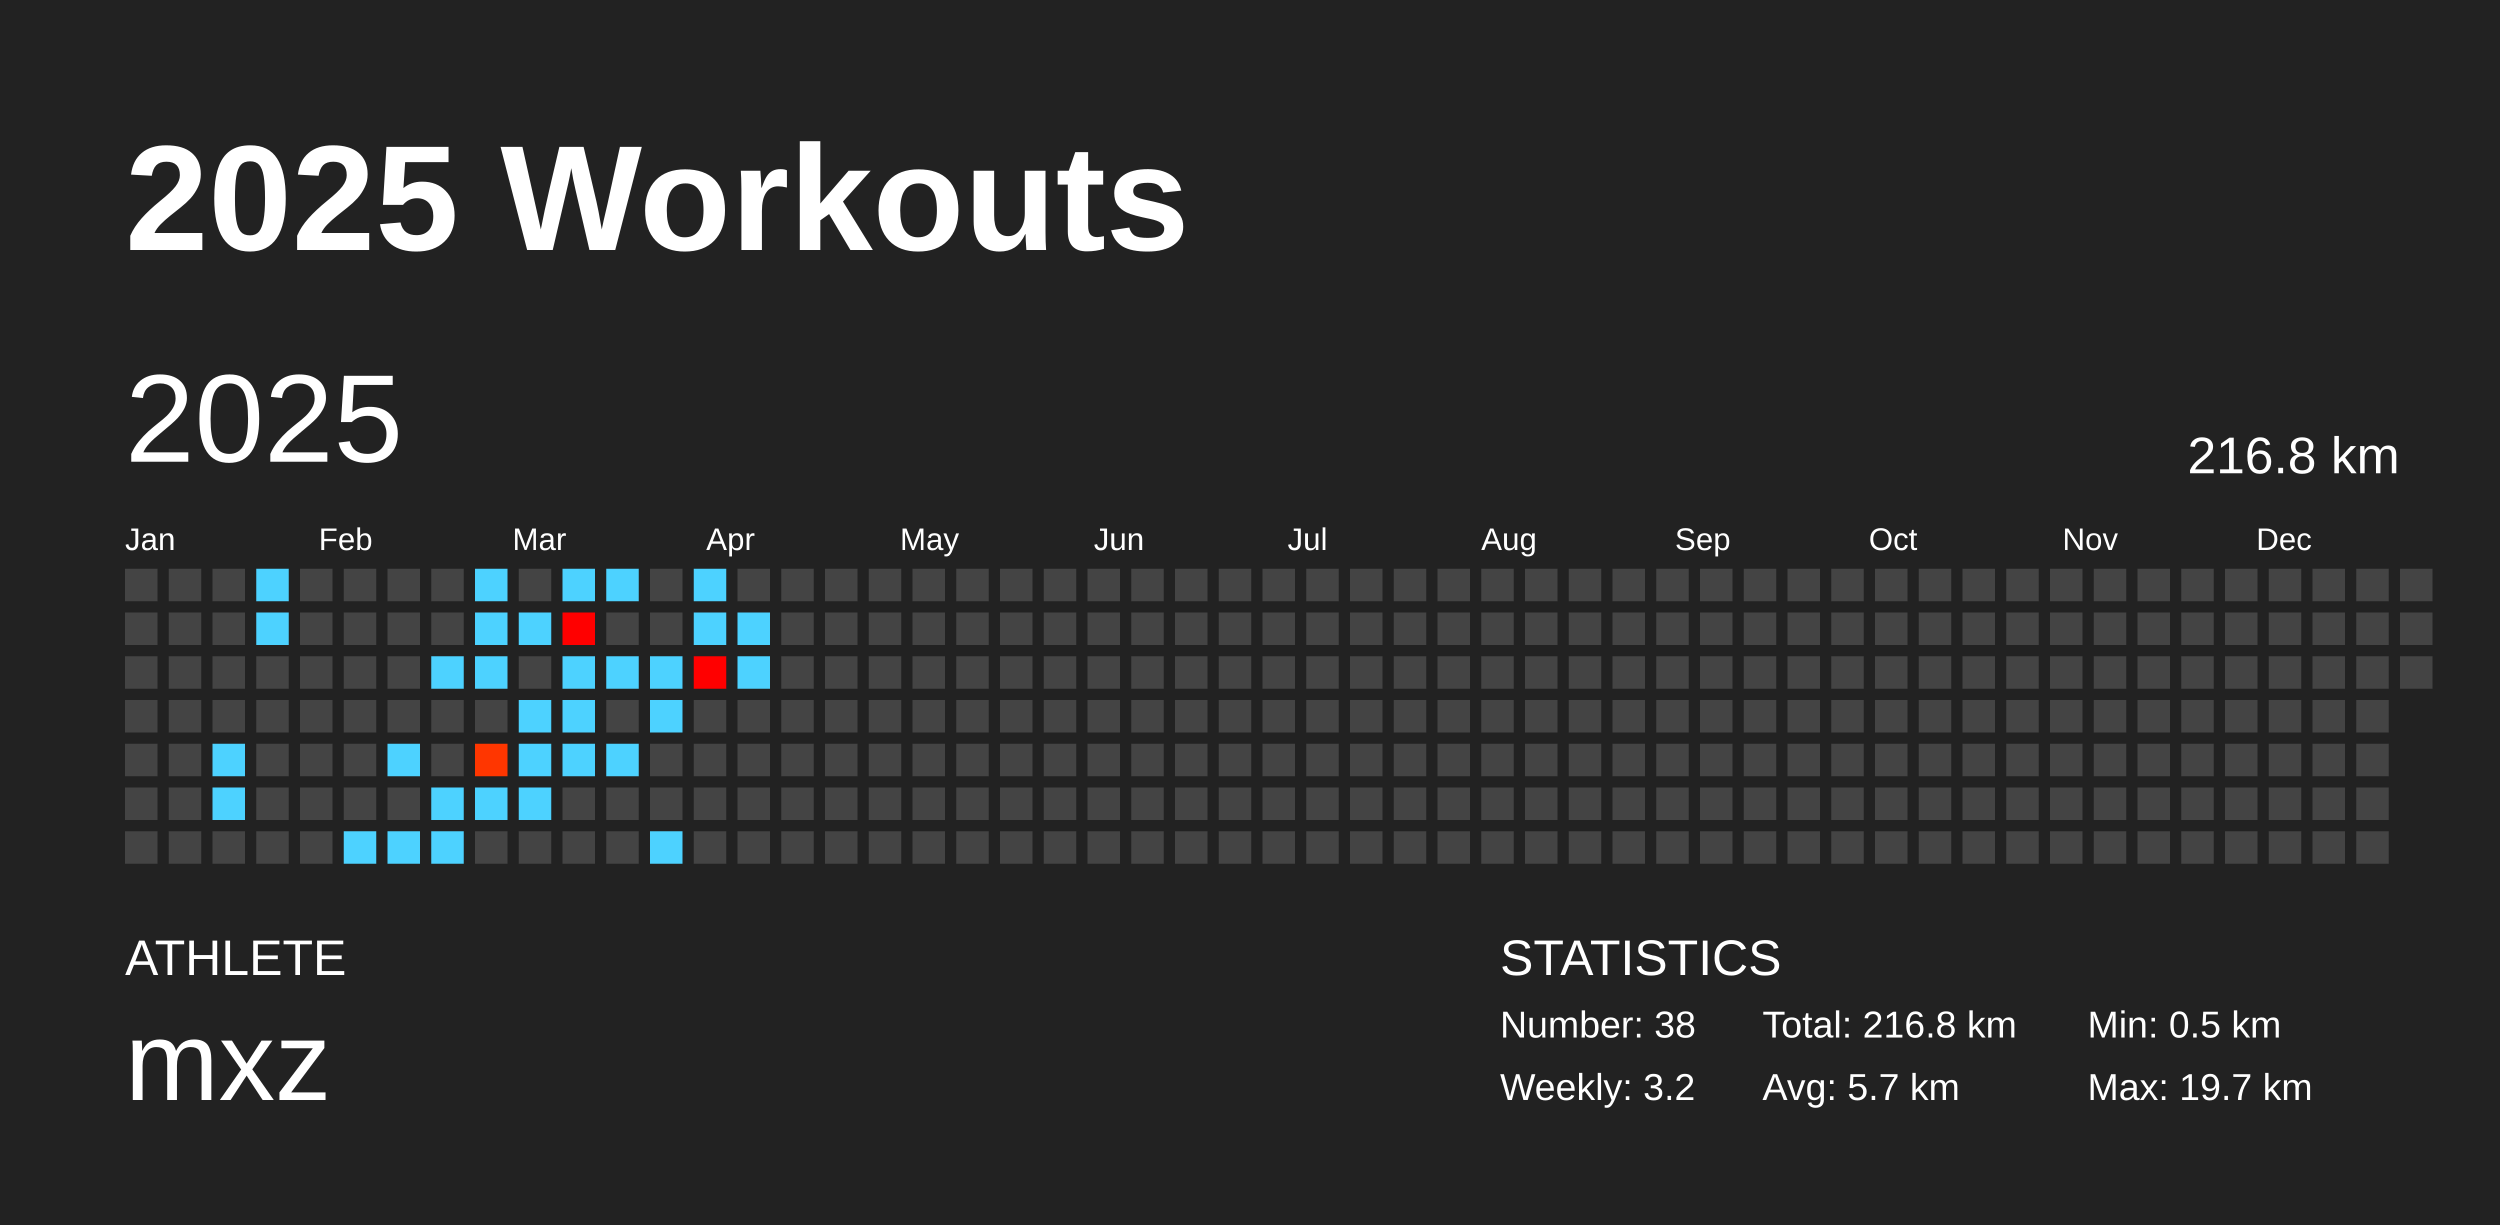
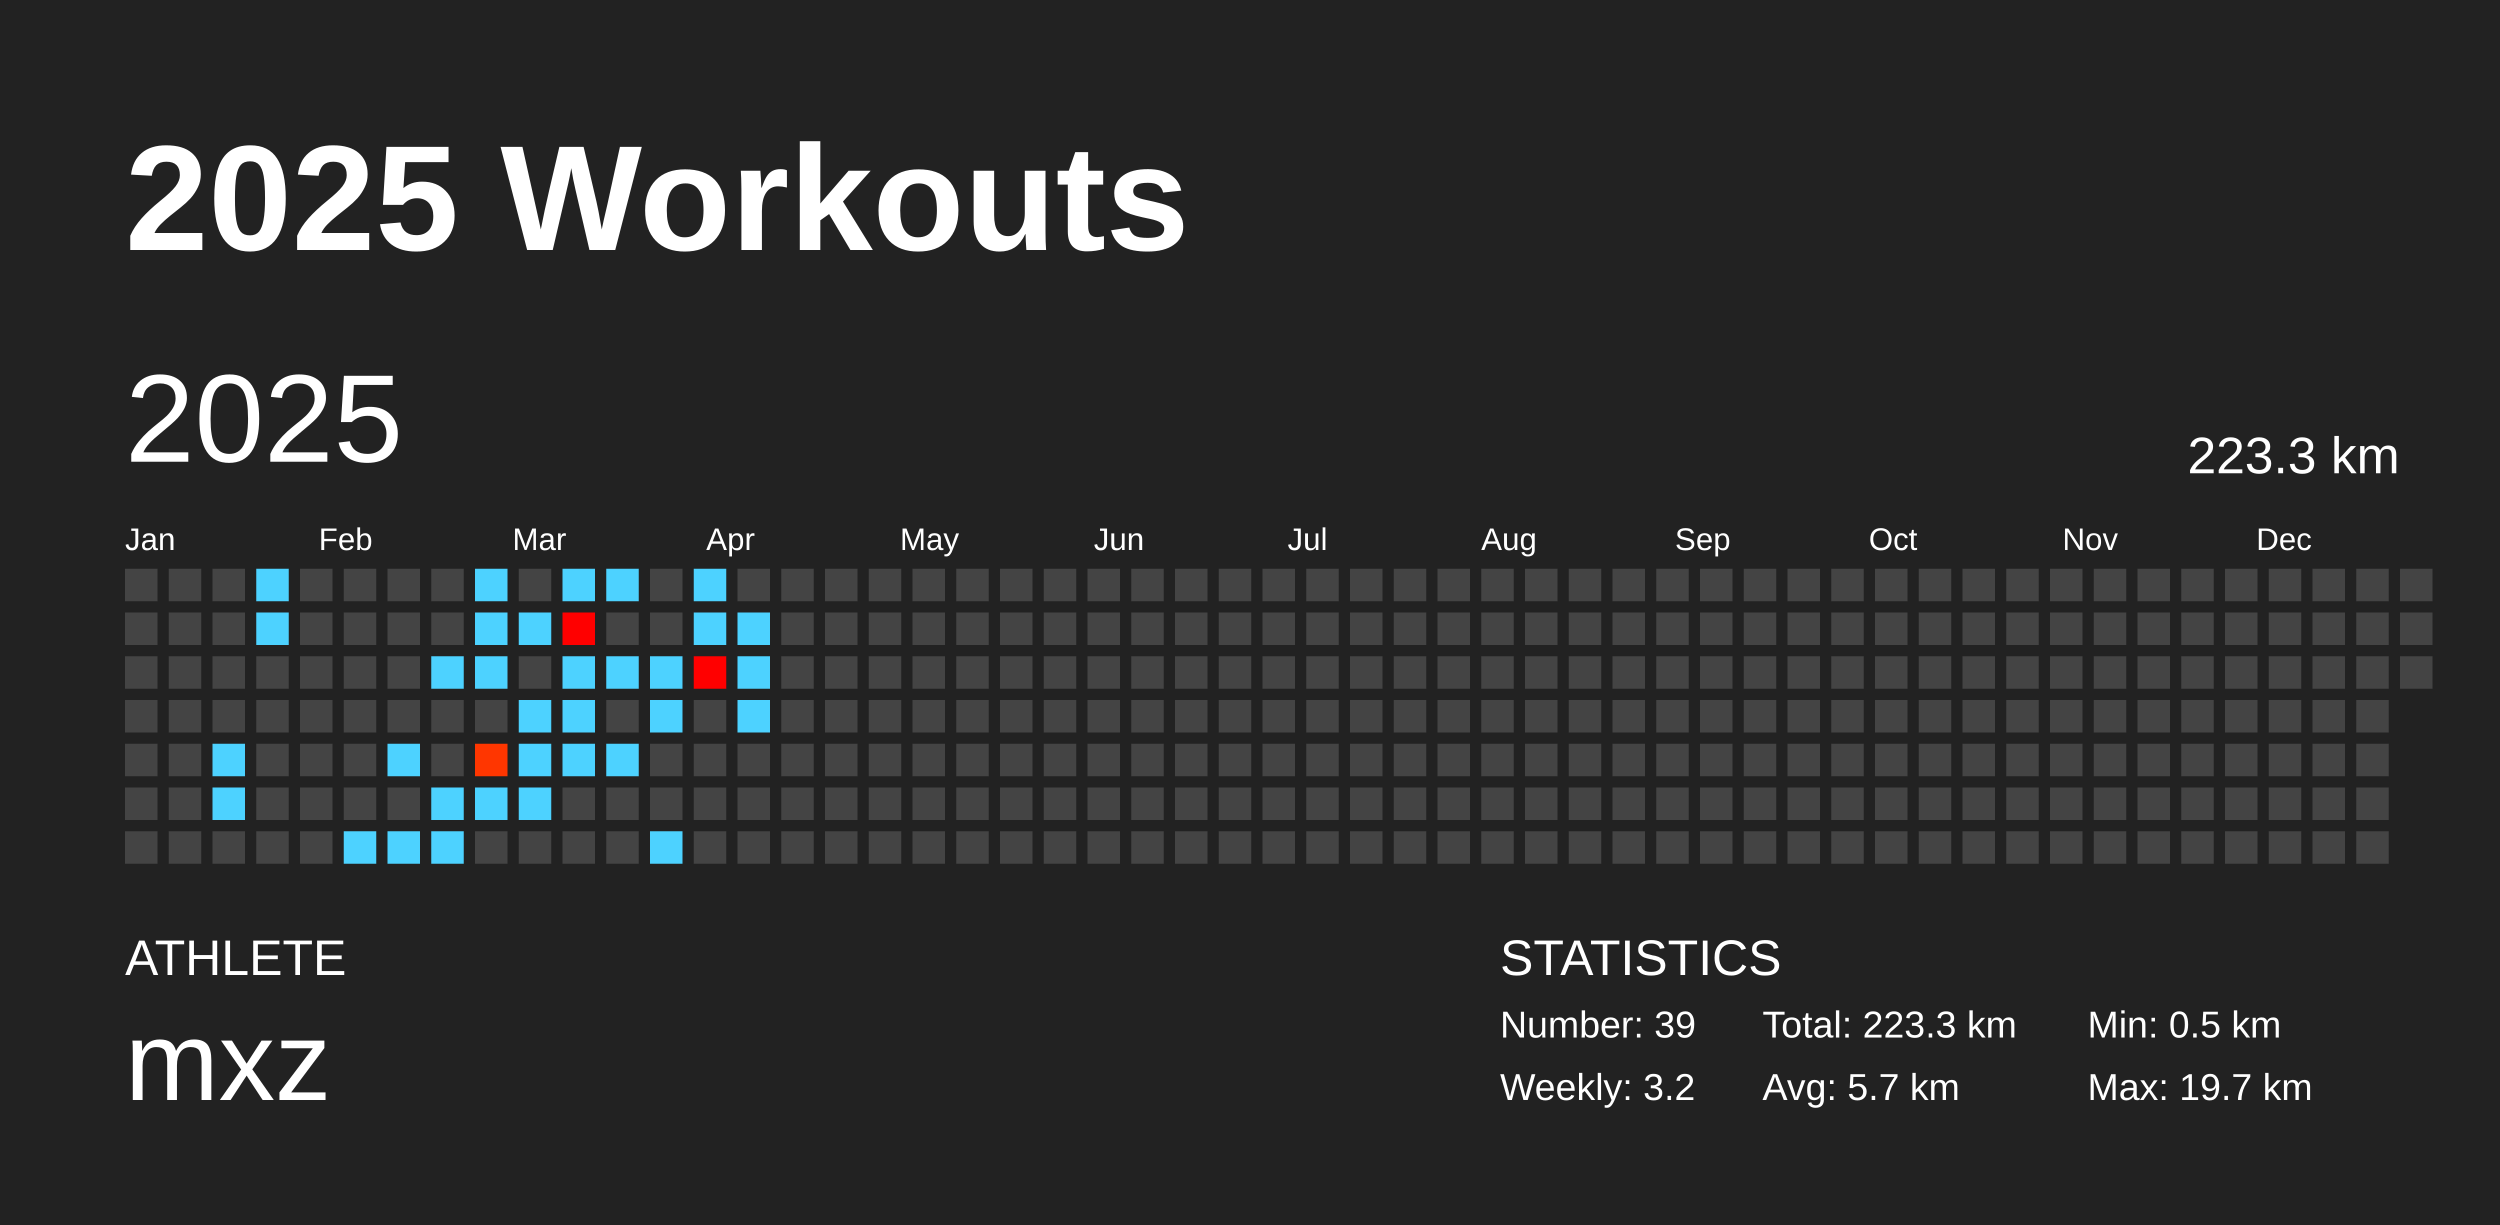
<svg xmlns="http://www.w3.org/2000/svg" baseProfile="full" height="98mm" version="1.1" viewBox="0,0,200,98" width="200mm">
  <defs />
  <rect fill="#222222" height="98" width="200" x="0" y="0" />
  <text fill="#FFFFFF" style="font-size:12px; font-family:Arial; font-weight:bold;" x="10" y="20">2025 Workouts</text>
  <text fill="#FFFFFF" style="font-size:4px; font-family:Arial" x="10" y="78">ATHLETE</text>
  <text fill="#FFFFFF" style="font-size:9px; font-family:Arial" x="10" y="88">mxz</text>
  <text fill="#FFFFFF" style="font-size:4px; font-family:Arial" x="120" y="78">STATISTICS</text>
-   <text fill="#FFFFFF" style="font-size:3px; font-family:Arial" x="120" y="83">Number: 38</text>
+   <text fill="#FFFFFF" style="font-size:3px; font-family:Arial" x="120" y="83">Number: 39</text>
  <text fill="#FFFFFF" style="font-size:3px; font-family:Arial" x="120" y="88">Weekly: 3.2</text>
-   <text fill="#FFFFFF" style="font-size:3px; font-family:Arial" x="141" y="83">Total: 216.8 km</text>
+   <text fill="#FFFFFF" style="font-size:3px; font-family:Arial" x="141" y="83">Total: 223.3 km</text>
  <text fill="#FFFFFF" style="font-size:3px; font-family:Arial" x="141" y="88">Avg: 5.7 km</text>
  <text fill="#FFFFFF" style="font-size:3px; font-family:Arial" x="167" y="83">Min: 0.5 km</text>
  <text fill="#FFFFFF" style="font-size:3px; font-family:Arial" x="167" y="88">Max: 19.7 km</text>
  <text dominant-baseline="hanging" fill="#FFFFFF" style="font-size:10.0px; font-family:Arial;" x="10" y="30">2025</text>
-   <text dominant-baseline="hanging" fill="#FFFFFF" style="font-size:4.125px; font-family:Arial;" x="175" y="35">216.8 km</text>
+   <text dominant-baseline="hanging" fill="#FFFFFF" style="font-size:4.125px; font-family:Arial;" x="175" y="35">223.3 km</text>
  <text fill="#FFFFFF" style="font-size:2.5px; font-family:Arial" x="10.0" y="44">Jan</text>
  <text fill="#FFFFFF" style="font-size:2.5px; font-family:Arial" x="25.5" y="44">Feb</text>
  <text fill="#FFFFFF" style="font-size:2.5px; font-family:Arial" x="41.0" y="44">Mar</text>
  <text fill="#FFFFFF" style="font-size:2.5px; font-family:Arial" x="56.5" y="44">Apr</text>
  <text fill="#FFFFFF" style="font-size:2.5px; font-family:Arial" x="72.0" y="44">May</text>
  <text fill="#FFFFFF" style="font-size:2.5px; font-family:Arial" x="87.5" y="44">Jun</text>
  <text fill="#FFFFFF" style="font-size:2.5px; font-family:Arial" x="103.0" y="44">Jul</text>
  <text fill="#FFFFFF" style="font-size:2.5px; font-family:Arial" x="118.5" y="44">Aug</text>
  <text fill="#FFFFFF" style="font-size:2.5px; font-family:Arial" x="134.0" y="44">Sep</text>
  <text fill="#FFFFFF" style="font-size:2.5px; font-family:Arial" x="149.5" y="44">Oct</text>
  <text fill="#FFFFFF" style="font-size:2.5px; font-family:Arial" x="165.0" y="44">Nov</text>
  <text fill="#FFFFFF" style="font-size:2.5px; font-family:Arial" x="180.5" y="44">Dec</text>
  <rect fill="#444444" height="2.6" width="2.6" x="10.0" y="45.5" />
  <rect fill="#444444" height="2.6" width="2.6" x="10.0" y="49.0" />
  <rect fill="#444444" height="2.6" width="2.6" x="10.0" y="52.5" />
  <rect fill="#444444" height="2.6" width="2.6" x="10.0" y="56.0" />
  <rect fill="#444444" height="2.6" width="2.6" x="10.0" y="59.5" />
  <rect fill="#444444" height="2.6" width="2.6" x="10.0" y="63.0" />
  <rect fill="#444444" height="2.6" width="2.6" x="10.0" y="66.5" />
  <rect fill="#444444" height="2.6" width="2.6" x="13.5" y="45.5" />
  <rect fill="#444444" height="2.6" width="2.6" x="13.5" y="49.0" />
  <rect fill="#444444" height="2.6" width="2.6" x="13.5" y="52.5" />
  <rect fill="#444444" height="2.6" width="2.6" x="13.5" y="56.0" />
  <rect fill="#444444" height="2.6" width="2.6" x="13.5" y="59.5" />
  <rect fill="#444444" height="2.6" width="2.6" x="13.5" y="63.0" />
  <rect fill="#444444" height="2.6" width="2.6" x="13.5" y="66.5" />
  <rect fill="#444444" height="2.6" width="2.6" x="17.0" y="45.5" />
  <rect fill="#444444" height="2.6" width="2.6" x="17.0" y="49.0" />
  <rect fill="#444444" height="2.6" width="2.6" x="17.0" y="52.5" />
  <rect fill="#444444" height="2.6" width="2.6" x="17.0" y="56.0" />
  <rect fill="#4dd2ff" height="2.6" width="2.6" x="17.0" y="59.5" />
  <rect fill="#4dd2ff" height="2.6" width="2.6" x="17.0" y="63.0" />
  <rect fill="#444444" height="2.6" width="2.6" x="17.0" y="66.5" />
  <rect fill="#4dd2ff" height="2.6" width="2.6" x="20.5" y="45.5" />
  <rect fill="#4dd2ff" height="2.6" width="2.6" x="20.5" y="49.0" />
  <rect fill="#444444" height="2.6" width="2.6" x="20.5" y="52.5" />
  <rect fill="#444444" height="2.6" width="2.6" x="20.5" y="56.0" />
  <rect fill="#444444" height="2.6" width="2.6" x="20.5" y="59.5" />
  <rect fill="#444444" height="2.6" width="2.6" x="20.5" y="63.0" />
  <rect fill="#444444" height="2.6" width="2.6" x="20.5" y="66.5" />
  <rect fill="#444444" height="2.6" width="2.6" x="24.0" y="45.5" />
  <rect fill="#444444" height="2.6" width="2.6" x="24.0" y="49.0" />
  <rect fill="#444444" height="2.6" width="2.6" x="24.0" y="52.5" />
  <rect fill="#444444" height="2.6" width="2.6" x="24.0" y="56.0" />
  <rect fill="#444444" height="2.6" width="2.6" x="24.0" y="59.5" />
  <rect fill="#444444" height="2.6" width="2.6" x="24.0" y="63.0" />
  <rect fill="#444444" height="2.6" width="2.6" x="24.0" y="66.5" />
  <rect fill="#444444" height="2.6" width="2.6" x="27.5" y="45.5" />
  <rect fill="#444444" height="2.6" width="2.6" x="27.5" y="49.0" />
  <rect fill="#444444" height="2.6" width="2.6" x="27.5" y="52.5" />
  <rect fill="#444444" height="2.6" width="2.6" x="27.5" y="56.0" />
  <rect fill="#444444" height="2.6" width="2.6" x="27.5" y="59.5" />
  <rect fill="#444444" height="2.6" width="2.6" x="27.5" y="63.0" />
  <rect fill="#4dd2ff" height="2.6" width="2.6" x="27.5" y="66.5" />
  <rect fill="#444444" height="2.6" width="2.6" x="31.0" y="45.5" />
  <rect fill="#444444" height="2.6" width="2.6" x="31.0" y="49.0" />
  <rect fill="#444444" height="2.6" width="2.6" x="31.0" y="52.5" />
  <rect fill="#444444" height="2.6" width="2.6" x="31.0" y="56.0" />
  <rect fill="#4dd2ff" height="2.6" width="2.6" x="31.0" y="59.5" />
  <rect fill="#444444" height="2.6" width="2.6" x="31.0" y="63.0" />
  <rect fill="#4dd2ff" height="2.6" width="2.6" x="31.0" y="66.5" />
  <rect fill="#444444" height="2.6" width="2.6" x="34.5" y="45.5" />
  <rect fill="#444444" height="2.6" width="2.6" x="34.5" y="49.0" />
  <rect fill="#4dd2ff" height="2.6" width="2.6" x="34.5" y="52.5" />
  <rect fill="#444444" height="2.6" width="2.6" x="34.5" y="56.0" />
  <rect fill="#444444" height="2.6" width="2.6" x="34.5" y="59.5" />
  <rect fill="#4dd2ff" height="2.6" width="2.6" x="34.5" y="63.0" />
  <rect fill="#4dd2ff" height="2.6" width="2.6" x="34.5" y="66.5" />
  <rect fill="#4dd2ff" height="2.6" width="2.6" x="38.0" y="45.5" />
  <rect fill="#4dd2ff" height="2.6" width="2.6" x="38.0" y="49.0" />
  <rect fill="#4dd2ff" height="2.6" width="2.6" x="38.0" y="52.5" />
  <rect fill="#444444" height="2.6" width="2.6" x="38.0" y="56.0" />
  <rect fill="#ff3600" height="2.6" width="2.6" x="38.0" y="59.5" />
  <rect fill="#4dd2ff" height="2.6" width="2.6" x="38.0" y="63.0" />
  <rect fill="#444444" height="2.6" width="2.6" x="38.0" y="66.5" />
  <rect fill="#444444" height="2.6" width="2.6" x="41.5" y="45.5" />
  <rect fill="#4dd2ff" height="2.6" width="2.6" x="41.5" y="49.0" />
  <rect fill="#444444" height="2.6" width="2.6" x="41.5" y="52.5" />
  <rect fill="#4dd2ff" height="2.6" width="2.6" x="41.5" y="56.0" />
  <rect fill="#4dd2ff" height="2.6" width="2.6" x="41.5" y="59.5" />
  <rect fill="#4dd2ff" height="2.6" width="2.6" x="41.5" y="63.0" />
  <rect fill="#444444" height="2.6" width="2.6" x="41.5" y="66.5" />
  <rect fill="#4dd2ff" height="2.6" width="2.6" x="45.0" y="45.5" />
  <rect fill="red" height="2.6" width="2.6" x="45.0" y="49.0" />
  <rect fill="#4dd2ff" height="2.6" width="2.6" x="45.0" y="52.5" />
  <rect fill="#4dd2ff" height="2.6" width="2.6" x="45.0" y="56.0" />
  <rect fill="#4dd2ff" height="2.6" width="2.6" x="45.0" y="59.5" />
  <rect fill="#444444" height="2.6" width="2.6" x="45.0" y="63.0" />
  <rect fill="#444444" height="2.6" width="2.6" x="45.0" y="66.5" />
  <rect fill="#4dd2ff" height="2.6" width="2.6" x="48.5" y="45.5" />
  <rect fill="#444444" height="2.6" width="2.6" x="48.5" y="49.0" />
  <rect fill="#4dd2ff" height="2.6" width="2.6" x="48.5" y="52.5" />
  <rect fill="#444444" height="2.6" width="2.6" x="48.5" y="56.0" />
  <rect fill="#4dd2ff" height="2.6" width="2.6" x="48.5" y="59.5" />
  <rect fill="#444444" height="2.6" width="2.6" x="48.5" y="63.0" />
  <rect fill="#444444" height="2.6" width="2.6" x="48.5" y="66.5" />
  <rect fill="#444444" height="2.6" width="2.6" x="52.0" y="45.5" />
  <rect fill="#444444" height="2.6" width="2.6" x="52.0" y="49.0" />
  <rect fill="#4dd2ff" height="2.6" width="2.6" x="52.0" y="52.5" />
  <rect fill="#4dd2ff" height="2.6" width="2.6" x="52.0" y="56.0" />
  <rect fill="#444444" height="2.6" width="2.6" x="52.0" y="59.5" />
  <rect fill="#444444" height="2.6" width="2.6" x="52.0" y="63.0" />
  <rect fill="#4dd2ff" height="2.6" width="2.6" x="52.0" y="66.5" />
  <rect fill="#4dd2ff" height="2.6" width="2.6" x="55.5" y="45.5" />
  <rect fill="#4dd2ff" height="2.6" width="2.6" x="55.5" y="49.0" />
  <rect fill="red" height="2.6" width="2.6" x="55.5" y="52.5" />
  <rect fill="#444444" height="2.6" width="2.6" x="55.5" y="56.0" />
  <rect fill="#444444" height="2.6" width="2.6" x="55.5" y="59.5" />
  <rect fill="#444444" height="2.6" width="2.6" x="55.5" y="63.0" />
  <rect fill="#444444" height="2.6" width="2.6" x="55.5" y="66.5" />
  <rect fill="#444444" height="2.6" width="2.6" x="59.0" y="45.5" />
  <rect fill="#4dd2ff" height="2.6" width="2.6" x="59.0" y="49.0" />
  <rect fill="#4dd2ff" height="2.6" width="2.6" x="59.0" y="52.5" />
-   <rect fill="#444444" height="2.6" width="2.6" x="59.0" y="56.0" />
+   <rect fill="#4dd2ff" height="2.6" width="2.6" x="59.0" y="56.0" />
  <rect fill="#444444" height="2.6" width="2.6" x="59.0" y="59.5" />
  <rect fill="#444444" height="2.6" width="2.6" x="59.0" y="63.0" />
  <rect fill="#444444" height="2.6" width="2.6" x="59.0" y="66.5" />
  <rect fill="#444444" height="2.6" width="2.6" x="62.5" y="45.5" />
  <rect fill="#444444" height="2.6" width="2.6" x="62.5" y="49.0" />
  <rect fill="#444444" height="2.6" width="2.6" x="62.5" y="52.5" />
  <rect fill="#444444" height="2.6" width="2.6" x="62.5" y="56.0" />
  <rect fill="#444444" height="2.6" width="2.6" x="62.5" y="59.5" />
  <rect fill="#444444" height="2.6" width="2.6" x="62.5" y="63.0" />
  <rect fill="#444444" height="2.6" width="2.6" x="62.5" y="66.5" />
  <rect fill="#444444" height="2.6" width="2.6" x="66.0" y="45.5" />
  <rect fill="#444444" height="2.6" width="2.6" x="66.0" y="49.0" />
  <rect fill="#444444" height="2.6" width="2.6" x="66.0" y="52.5" />
  <rect fill="#444444" height="2.6" width="2.6" x="66.0" y="56.0" />
  <rect fill="#444444" height="2.6" width="2.6" x="66.0" y="59.5" />
  <rect fill="#444444" height="2.6" width="2.6" x="66.0" y="63.0" />
  <rect fill="#444444" height="2.6" width="2.6" x="66.0" y="66.5" />
  <rect fill="#444444" height="2.6" width="2.6" x="69.5" y="45.5" />
  <rect fill="#444444" height="2.6" width="2.6" x="69.5" y="49.0" />
  <rect fill="#444444" height="2.6" width="2.6" x="69.5" y="52.5" />
  <rect fill="#444444" height="2.6" width="2.6" x="69.5" y="56.0" />
  <rect fill="#444444" height="2.6" width="2.6" x="69.5" y="59.5" />
  <rect fill="#444444" height="2.6" width="2.6" x="69.5" y="63.0" />
  <rect fill="#444444" height="2.6" width="2.6" x="69.5" y="66.5" />
  <rect fill="#444444" height="2.6" width="2.6" x="73.0" y="45.5" />
  <rect fill="#444444" height="2.6" width="2.6" x="73.0" y="49.0" />
  <rect fill="#444444" height="2.6" width="2.6" x="73.0" y="52.5" />
  <rect fill="#444444" height="2.6" width="2.6" x="73.0" y="56.0" />
  <rect fill="#444444" height="2.6" width="2.6" x="73.0" y="59.5" />
  <rect fill="#444444" height="2.6" width="2.6" x="73.0" y="63.0" />
  <rect fill="#444444" height="2.6" width="2.6" x="73.0" y="66.5" />
  <rect fill="#444444" height="2.6" width="2.6" x="76.5" y="45.5" />
  <rect fill="#444444" height="2.6" width="2.6" x="76.5" y="49.0" />
  <rect fill="#444444" height="2.6" width="2.6" x="76.5" y="52.5" />
  <rect fill="#444444" height="2.6" width="2.6" x="76.5" y="56.0" />
  <rect fill="#444444" height="2.6" width="2.6" x="76.5" y="59.5" />
  <rect fill="#444444" height="2.6" width="2.6" x="76.5" y="63.0" />
  <rect fill="#444444" height="2.6" width="2.6" x="76.5" y="66.5" />
  <rect fill="#444444" height="2.6" width="2.6" x="80.0" y="45.5" />
  <rect fill="#444444" height="2.6" width="2.6" x="80.0" y="49.0" />
  <rect fill="#444444" height="2.6" width="2.6" x="80.0" y="52.5" />
  <rect fill="#444444" height="2.6" width="2.6" x="80.0" y="56.0" />
  <rect fill="#444444" height="2.6" width="2.6" x="80.0" y="59.5" />
  <rect fill="#444444" height="2.6" width="2.6" x="80.0" y="63.0" />
  <rect fill="#444444" height="2.6" width="2.6" x="80.0" y="66.5" />
  <rect fill="#444444" height="2.6" width="2.6" x="83.5" y="45.5" />
  <rect fill="#444444" height="2.6" width="2.6" x="83.5" y="49.0" />
  <rect fill="#444444" height="2.6" width="2.6" x="83.5" y="52.5" />
  <rect fill="#444444" height="2.6" width="2.6" x="83.5" y="56.0" />
  <rect fill="#444444" height="2.6" width="2.6" x="83.5" y="59.5" />
  <rect fill="#444444" height="2.6" width="2.6" x="83.5" y="63.0" />
  <rect fill="#444444" height="2.6" width="2.6" x="83.5" y="66.5" />
  <rect fill="#444444" height="2.6" width="2.6" x="87.0" y="45.5" />
  <rect fill="#444444" height="2.6" width="2.6" x="87.0" y="49.0" />
  <rect fill="#444444" height="2.6" width="2.6" x="87.0" y="52.5" />
  <rect fill="#444444" height="2.6" width="2.6" x="87.0" y="56.0" />
  <rect fill="#444444" height="2.6" width="2.6" x="87.0" y="59.5" />
  <rect fill="#444444" height="2.6" width="2.6" x="87.0" y="63.0" />
  <rect fill="#444444" height="2.6" width="2.6" x="87.0" y="66.5" />
  <rect fill="#444444" height="2.6" width="2.6" x="90.5" y="45.5" />
  <rect fill="#444444" height="2.6" width="2.6" x="90.5" y="49.0" />
  <rect fill="#444444" height="2.6" width="2.6" x="90.5" y="52.5" />
  <rect fill="#444444" height="2.6" width="2.6" x="90.5" y="56.0" />
  <rect fill="#444444" height="2.6" width="2.6" x="90.5" y="59.5" />
  <rect fill="#444444" height="2.6" width="2.6" x="90.5" y="63.0" />
  <rect fill="#444444" height="2.6" width="2.6" x="90.5" y="66.5" />
  <rect fill="#444444" height="2.6" width="2.6" x="94.0" y="45.5" />
  <rect fill="#444444" height="2.6" width="2.6" x="94.0" y="49.0" />
  <rect fill="#444444" height="2.6" width="2.6" x="94.0" y="52.5" />
  <rect fill="#444444" height="2.6" width="2.6" x="94.0" y="56.0" />
  <rect fill="#444444" height="2.6" width="2.6" x="94.0" y="59.5" />
  <rect fill="#444444" height="2.6" width="2.6" x="94.0" y="63.0" />
  <rect fill="#444444" height="2.6" width="2.6" x="94.0" y="66.5" />
  <rect fill="#444444" height="2.6" width="2.6" x="97.5" y="45.5" />
  <rect fill="#444444" height="2.6" width="2.6" x="97.5" y="49.0" />
  <rect fill="#444444" height="2.6" width="2.6" x="97.5" y="52.5" />
  <rect fill="#444444" height="2.6" width="2.6" x="97.5" y="56.0" />
  <rect fill="#444444" height="2.6" width="2.6" x="97.5" y="59.5" />
  <rect fill="#444444" height="2.6" width="2.6" x="97.5" y="63.0" />
  <rect fill="#444444" height="2.6" width="2.6" x="97.5" y="66.5" />
  <rect fill="#444444" height="2.6" width="2.6" x="101.0" y="45.5" />
  <rect fill="#444444" height="2.6" width="2.6" x="101.0" y="49.0" />
  <rect fill="#444444" height="2.6" width="2.6" x="101.0" y="52.5" />
  <rect fill="#444444" height="2.6" width="2.6" x="101.0" y="56.0" />
  <rect fill="#444444" height="2.6" width="2.6" x="101.0" y="59.5" />
  <rect fill="#444444" height="2.6" width="2.6" x="101.0" y="63.0" />
  <rect fill="#444444" height="2.6" width="2.6" x="101.0" y="66.5" />
  <rect fill="#444444" height="2.6" width="2.6" x="104.5" y="45.5" />
  <rect fill="#444444" height="2.6" width="2.6" x="104.5" y="49.0" />
  <rect fill="#444444" height="2.6" width="2.6" x="104.5" y="52.5" />
  <rect fill="#444444" height="2.6" width="2.6" x="104.5" y="56.0" />
  <rect fill="#444444" height="2.6" width="2.6" x="104.5" y="59.5" />
  <rect fill="#444444" height="2.6" width="2.6" x="104.5" y="63.0" />
  <rect fill="#444444" height="2.6" width="2.6" x="104.5" y="66.5" />
  <rect fill="#444444" height="2.6" width="2.6" x="108.0" y="45.5" />
  <rect fill="#444444" height="2.6" width="2.6" x="108.0" y="49.0" />
  <rect fill="#444444" height="2.6" width="2.6" x="108.0" y="52.5" />
  <rect fill="#444444" height="2.6" width="2.6" x="108.0" y="56.0" />
  <rect fill="#444444" height="2.6" width="2.6" x="108.0" y="59.5" />
  <rect fill="#444444" height="2.6" width="2.6" x="108.0" y="63.0" />
  <rect fill="#444444" height="2.6" width="2.6" x="108.0" y="66.5" />
  <rect fill="#444444" height="2.6" width="2.6" x="111.5" y="45.5" />
  <rect fill="#444444" height="2.6" width="2.6" x="111.5" y="49.0" />
  <rect fill="#444444" height="2.6" width="2.6" x="111.5" y="52.5" />
  <rect fill="#444444" height="2.6" width="2.6" x="111.5" y="56.0" />
  <rect fill="#444444" height="2.6" width="2.6" x="111.5" y="59.5" />
  <rect fill="#444444" height="2.6" width="2.6" x="111.5" y="63.0" />
  <rect fill="#444444" height="2.6" width="2.6" x="111.5" y="66.5" />
  <rect fill="#444444" height="2.6" width="2.6" x="115.0" y="45.5" />
  <rect fill="#444444" height="2.6" width="2.6" x="115.0" y="49.0" />
  <rect fill="#444444" height="2.6" width="2.6" x="115.0" y="52.5" />
  <rect fill="#444444" height="2.6" width="2.6" x="115.0" y="56.0" />
  <rect fill="#444444" height="2.6" width="2.6" x="115.0" y="59.5" />
  <rect fill="#444444" height="2.6" width="2.6" x="115.0" y="63.0" />
  <rect fill="#444444" height="2.6" width="2.6" x="115.0" y="66.5" />
  <rect fill="#444444" height="2.6" width="2.6" x="118.5" y="45.5" />
  <rect fill="#444444" height="2.6" width="2.6" x="118.5" y="49.0" />
  <rect fill="#444444" height="2.6" width="2.6" x="118.5" y="52.5" />
  <rect fill="#444444" height="2.6" width="2.6" x="118.5" y="56.0" />
  <rect fill="#444444" height="2.6" width="2.6" x="118.5" y="59.5" />
  <rect fill="#444444" height="2.6" width="2.6" x="118.5" y="63.0" />
  <rect fill="#444444" height="2.6" width="2.6" x="118.5" y="66.5" />
  <rect fill="#444444" height="2.6" width="2.6" x="122.0" y="45.5" />
  <rect fill="#444444" height="2.6" width="2.6" x="122.0" y="49.0" />
  <rect fill="#444444" height="2.6" width="2.6" x="122.0" y="52.5" />
  <rect fill="#444444" height="2.6" width="2.6" x="122.0" y="56.0" />
  <rect fill="#444444" height="2.6" width="2.6" x="122.0" y="59.5" />
  <rect fill="#444444" height="2.6" width="2.6" x="122.0" y="63.0" />
  <rect fill="#444444" height="2.6" width="2.6" x="122.0" y="66.5" />
  <rect fill="#444444" height="2.6" width="2.6" x="125.5" y="45.5" />
  <rect fill="#444444" height="2.6" width="2.6" x="125.5" y="49.0" />
  <rect fill="#444444" height="2.6" width="2.6" x="125.5" y="52.5" />
  <rect fill="#444444" height="2.6" width="2.6" x="125.5" y="56.0" />
  <rect fill="#444444" height="2.6" width="2.6" x="125.5" y="59.5" />
  <rect fill="#444444" height="2.6" width="2.6" x="125.5" y="63.0" />
  <rect fill="#444444" height="2.6" width="2.6" x="125.5" y="66.5" />
  <rect fill="#444444" height="2.6" width="2.6" x="129.0" y="45.5" />
  <rect fill="#444444" height="2.6" width="2.6" x="129.0" y="49.0" />
  <rect fill="#444444" height="2.6" width="2.6" x="129.0" y="52.5" />
  <rect fill="#444444" height="2.6" width="2.6" x="129.0" y="56.0" />
  <rect fill="#444444" height="2.6" width="2.6" x="129.0" y="59.5" />
  <rect fill="#444444" height="2.6" width="2.6" x="129.0" y="63.0" />
  <rect fill="#444444" height="2.6" width="2.6" x="129.0" y="66.5" />
  <rect fill="#444444" height="2.6" width="2.6" x="132.5" y="45.5" />
  <rect fill="#444444" height="2.6" width="2.6" x="132.5" y="49.0" />
  <rect fill="#444444" height="2.6" width="2.6" x="132.5" y="52.5" />
  <rect fill="#444444" height="2.6" width="2.6" x="132.5" y="56.0" />
  <rect fill="#444444" height="2.6" width="2.6" x="132.5" y="59.5" />
  <rect fill="#444444" height="2.6" width="2.6" x="132.5" y="63.0" />
  <rect fill="#444444" height="2.6" width="2.6" x="132.5" y="66.5" />
  <rect fill="#444444" height="2.6" width="2.6" x="136.0" y="45.5" />
  <rect fill="#444444" height="2.6" width="2.6" x="136.0" y="49.0" />
  <rect fill="#444444" height="2.6" width="2.6" x="136.0" y="52.5" />
  <rect fill="#444444" height="2.6" width="2.6" x="136.0" y="56.0" />
  <rect fill="#444444" height="2.6" width="2.6" x="136.0" y="59.5" />
  <rect fill="#444444" height="2.6" width="2.6" x="136.0" y="63.0" />
  <rect fill="#444444" height="2.6" width="2.6" x="136.0" y="66.5" />
  <rect fill="#444444" height="2.6" width="2.6" x="139.5" y="45.5" />
  <rect fill="#444444" height="2.6" width="2.6" x="139.5" y="49.0" />
  <rect fill="#444444" height="2.6" width="2.6" x="139.5" y="52.5" />
  <rect fill="#444444" height="2.6" width="2.6" x="139.5" y="56.0" />
  <rect fill="#444444" height="2.6" width="2.6" x="139.5" y="59.5" />
  <rect fill="#444444" height="2.6" width="2.6" x="139.5" y="63.0" />
  <rect fill="#444444" height="2.6" width="2.6" x="139.5" y="66.5" />
  <rect fill="#444444" height="2.6" width="2.6" x="143.0" y="45.5" />
  <rect fill="#444444" height="2.6" width="2.6" x="143.0" y="49.0" />
  <rect fill="#444444" height="2.6" width="2.6" x="143.0" y="52.5" />
  <rect fill="#444444" height="2.6" width="2.6" x="143.0" y="56.0" />
  <rect fill="#444444" height="2.6" width="2.6" x="143.0" y="59.5" />
  <rect fill="#444444" height="2.6" width="2.6" x="143.0" y="63.0" />
  <rect fill="#444444" height="2.6" width="2.6" x="143.0" y="66.5" />
  <rect fill="#444444" height="2.6" width="2.6" x="146.5" y="45.5" />
  <rect fill="#444444" height="2.6" width="2.6" x="146.5" y="49.0" />
  <rect fill="#444444" height="2.6" width="2.6" x="146.5" y="52.5" />
  <rect fill="#444444" height="2.6" width="2.6" x="146.5" y="56.0" />
  <rect fill="#444444" height="2.6" width="2.6" x="146.5" y="59.5" />
  <rect fill="#444444" height="2.6" width="2.6" x="146.5" y="63.0" />
  <rect fill="#444444" height="2.6" width="2.6" x="146.5" y="66.5" />
  <rect fill="#444444" height="2.6" width="2.6" x="150.0" y="45.5" />
  <rect fill="#444444" height="2.6" width="2.6" x="150.0" y="49.0" />
  <rect fill="#444444" height="2.6" width="2.6" x="150.0" y="52.5" />
  <rect fill="#444444" height="2.6" width="2.6" x="150.0" y="56.0" />
  <rect fill="#444444" height="2.6" width="2.6" x="150.0" y="59.5" />
  <rect fill="#444444" height="2.6" width="2.6" x="150.0" y="63.0" />
  <rect fill="#444444" height="2.6" width="2.6" x="150.0" y="66.5" />
  <rect fill="#444444" height="2.6" width="2.6" x="153.5" y="45.5" />
  <rect fill="#444444" height="2.6" width="2.6" x="153.5" y="49.0" />
  <rect fill="#444444" height="2.6" width="2.6" x="153.5" y="52.5" />
  <rect fill="#444444" height="2.6" width="2.6" x="153.5" y="56.0" />
  <rect fill="#444444" height="2.6" width="2.6" x="153.5" y="59.5" />
  <rect fill="#444444" height="2.6" width="2.6" x="153.5" y="63.0" />
  <rect fill="#444444" height="2.6" width="2.6" x="153.5" y="66.5" />
  <rect fill="#444444" height="2.6" width="2.6" x="157.0" y="45.5" />
  <rect fill="#444444" height="2.6" width="2.6" x="157.0" y="49.0" />
  <rect fill="#444444" height="2.6" width="2.6" x="157.0" y="52.5" />
  <rect fill="#444444" height="2.6" width="2.6" x="157.0" y="56.0" />
  <rect fill="#444444" height="2.6" width="2.6" x="157.0" y="59.5" />
  <rect fill="#444444" height="2.6" width="2.6" x="157.0" y="63.0" />
  <rect fill="#444444" height="2.6" width="2.6" x="157.0" y="66.5" />
  <rect fill="#444444" height="2.6" width="2.6" x="160.5" y="45.5" />
  <rect fill="#444444" height="2.6" width="2.6" x="160.5" y="49.0" />
  <rect fill="#444444" height="2.6" width="2.6" x="160.5" y="52.5" />
  <rect fill="#444444" height="2.6" width="2.6" x="160.5" y="56.0" />
  <rect fill="#444444" height="2.6" width="2.6" x="160.5" y="59.5" />
  <rect fill="#444444" height="2.6" width="2.6" x="160.5" y="63.0" />
  <rect fill="#444444" height="2.6" width="2.6" x="160.5" y="66.5" />
  <rect fill="#444444" height="2.6" width="2.6" x="164.0" y="45.5" />
  <rect fill="#444444" height="2.6" width="2.6" x="164.0" y="49.0" />
  <rect fill="#444444" height="2.6" width="2.6" x="164.0" y="52.5" />
  <rect fill="#444444" height="2.6" width="2.6" x="164.0" y="56.0" />
  <rect fill="#444444" height="2.6" width="2.6" x="164.0" y="59.5" />
  <rect fill="#444444" height="2.6" width="2.6" x="164.0" y="63.0" />
  <rect fill="#444444" height="2.6" width="2.6" x="164.0" y="66.5" />
  <rect fill="#444444" height="2.6" width="2.6" x="167.5" y="45.5" />
  <rect fill="#444444" height="2.6" width="2.6" x="167.5" y="49.0" />
  <rect fill="#444444" height="2.6" width="2.6" x="167.5" y="52.5" />
  <rect fill="#444444" height="2.6" width="2.6" x="167.5" y="56.0" />
  <rect fill="#444444" height="2.6" width="2.6" x="167.5" y="59.5" />
  <rect fill="#444444" height="2.6" width="2.6" x="167.5" y="63.0" />
  <rect fill="#444444" height="2.6" width="2.6" x="167.5" y="66.5" />
  <rect fill="#444444" height="2.6" width="2.6" x="171.0" y="45.5" />
  <rect fill="#444444" height="2.6" width="2.6" x="171.0" y="49.0" />
  <rect fill="#444444" height="2.6" width="2.6" x="171.0" y="52.5" />
  <rect fill="#444444" height="2.6" width="2.6" x="171.0" y="56.0" />
  <rect fill="#444444" height="2.6" width="2.6" x="171.0" y="59.5" />
  <rect fill="#444444" height="2.6" width="2.6" x="171.0" y="63.0" />
  <rect fill="#444444" height="2.6" width="2.6" x="171.0" y="66.5" />
  <rect fill="#444444" height="2.6" width="2.6" x="174.5" y="45.5" />
  <rect fill="#444444" height="2.6" width="2.6" x="174.5" y="49.0" />
  <rect fill="#444444" height="2.6" width="2.6" x="174.5" y="52.5" />
  <rect fill="#444444" height="2.6" width="2.6" x="174.5" y="56.0" />
  <rect fill="#444444" height="2.6" width="2.6" x="174.5" y="59.5" />
  <rect fill="#444444" height="2.6" width="2.6" x="174.5" y="63.0" />
  <rect fill="#444444" height="2.6" width="2.6" x="174.5" y="66.5" />
  <rect fill="#444444" height="2.6" width="2.6" x="178.0" y="45.5" />
  <rect fill="#444444" height="2.6" width="2.6" x="178.0" y="49.0" />
  <rect fill="#444444" height="2.6" width="2.6" x="178.0" y="52.5" />
  <rect fill="#444444" height="2.6" width="2.6" x="178.0" y="56.0" />
  <rect fill="#444444" height="2.6" width="2.6" x="178.0" y="59.5" />
  <rect fill="#444444" height="2.6" width="2.6" x="178.0" y="63.0" />
  <rect fill="#444444" height="2.6" width="2.6" x="178.0" y="66.5" />
  <rect fill="#444444" height="2.6" width="2.6" x="181.5" y="45.5" />
  <rect fill="#444444" height="2.6" width="2.6" x="181.5" y="49.0" />
  <rect fill="#444444" height="2.6" width="2.6" x="181.5" y="52.5" />
  <rect fill="#444444" height="2.6" width="2.6" x="181.5" y="56.0" />
  <rect fill="#444444" height="2.6" width="2.6" x="181.5" y="59.5" />
  <rect fill="#444444" height="2.6" width="2.6" x="181.5" y="63.0" />
  <rect fill="#444444" height="2.6" width="2.6" x="181.5" y="66.5" />
  <rect fill="#444444" height="2.6" width="2.6" x="185.0" y="45.5" />
  <rect fill="#444444" height="2.6" width="2.6" x="185.0" y="49.0" />
  <rect fill="#444444" height="2.6" width="2.6" x="185.0" y="52.5" />
  <rect fill="#444444" height="2.6" width="2.6" x="185.0" y="56.0" />
  <rect fill="#444444" height="2.6" width="2.6" x="185.0" y="59.5" />
  <rect fill="#444444" height="2.6" width="2.6" x="185.0" y="63.0" />
  <rect fill="#444444" height="2.6" width="2.6" x="185.0" y="66.5" />
  <rect fill="#444444" height="2.6" width="2.6" x="188.5" y="45.5" />
  <rect fill="#444444" height="2.6" width="2.6" x="188.5" y="49.0" />
  <rect fill="#444444" height="2.6" width="2.6" x="188.5" y="52.5" />
  <rect fill="#444444" height="2.6" width="2.6" x="188.5" y="56.0" />
  <rect fill="#444444" height="2.6" width="2.6" x="188.5" y="59.5" />
  <rect fill="#444444" height="2.6" width="2.6" x="188.5" y="63.0" />
  <rect fill="#444444" height="2.6" width="2.6" x="188.5" y="66.5" />
  <rect fill="#444444" height="2.6" width="2.6" x="192.0" y="45.5" />
  <rect fill="#444444" height="2.6" width="2.6" x="192.0" y="49.0" />
  <rect fill="#444444" height="2.6" width="2.6" x="192.0" y="52.5" />
</svg>
